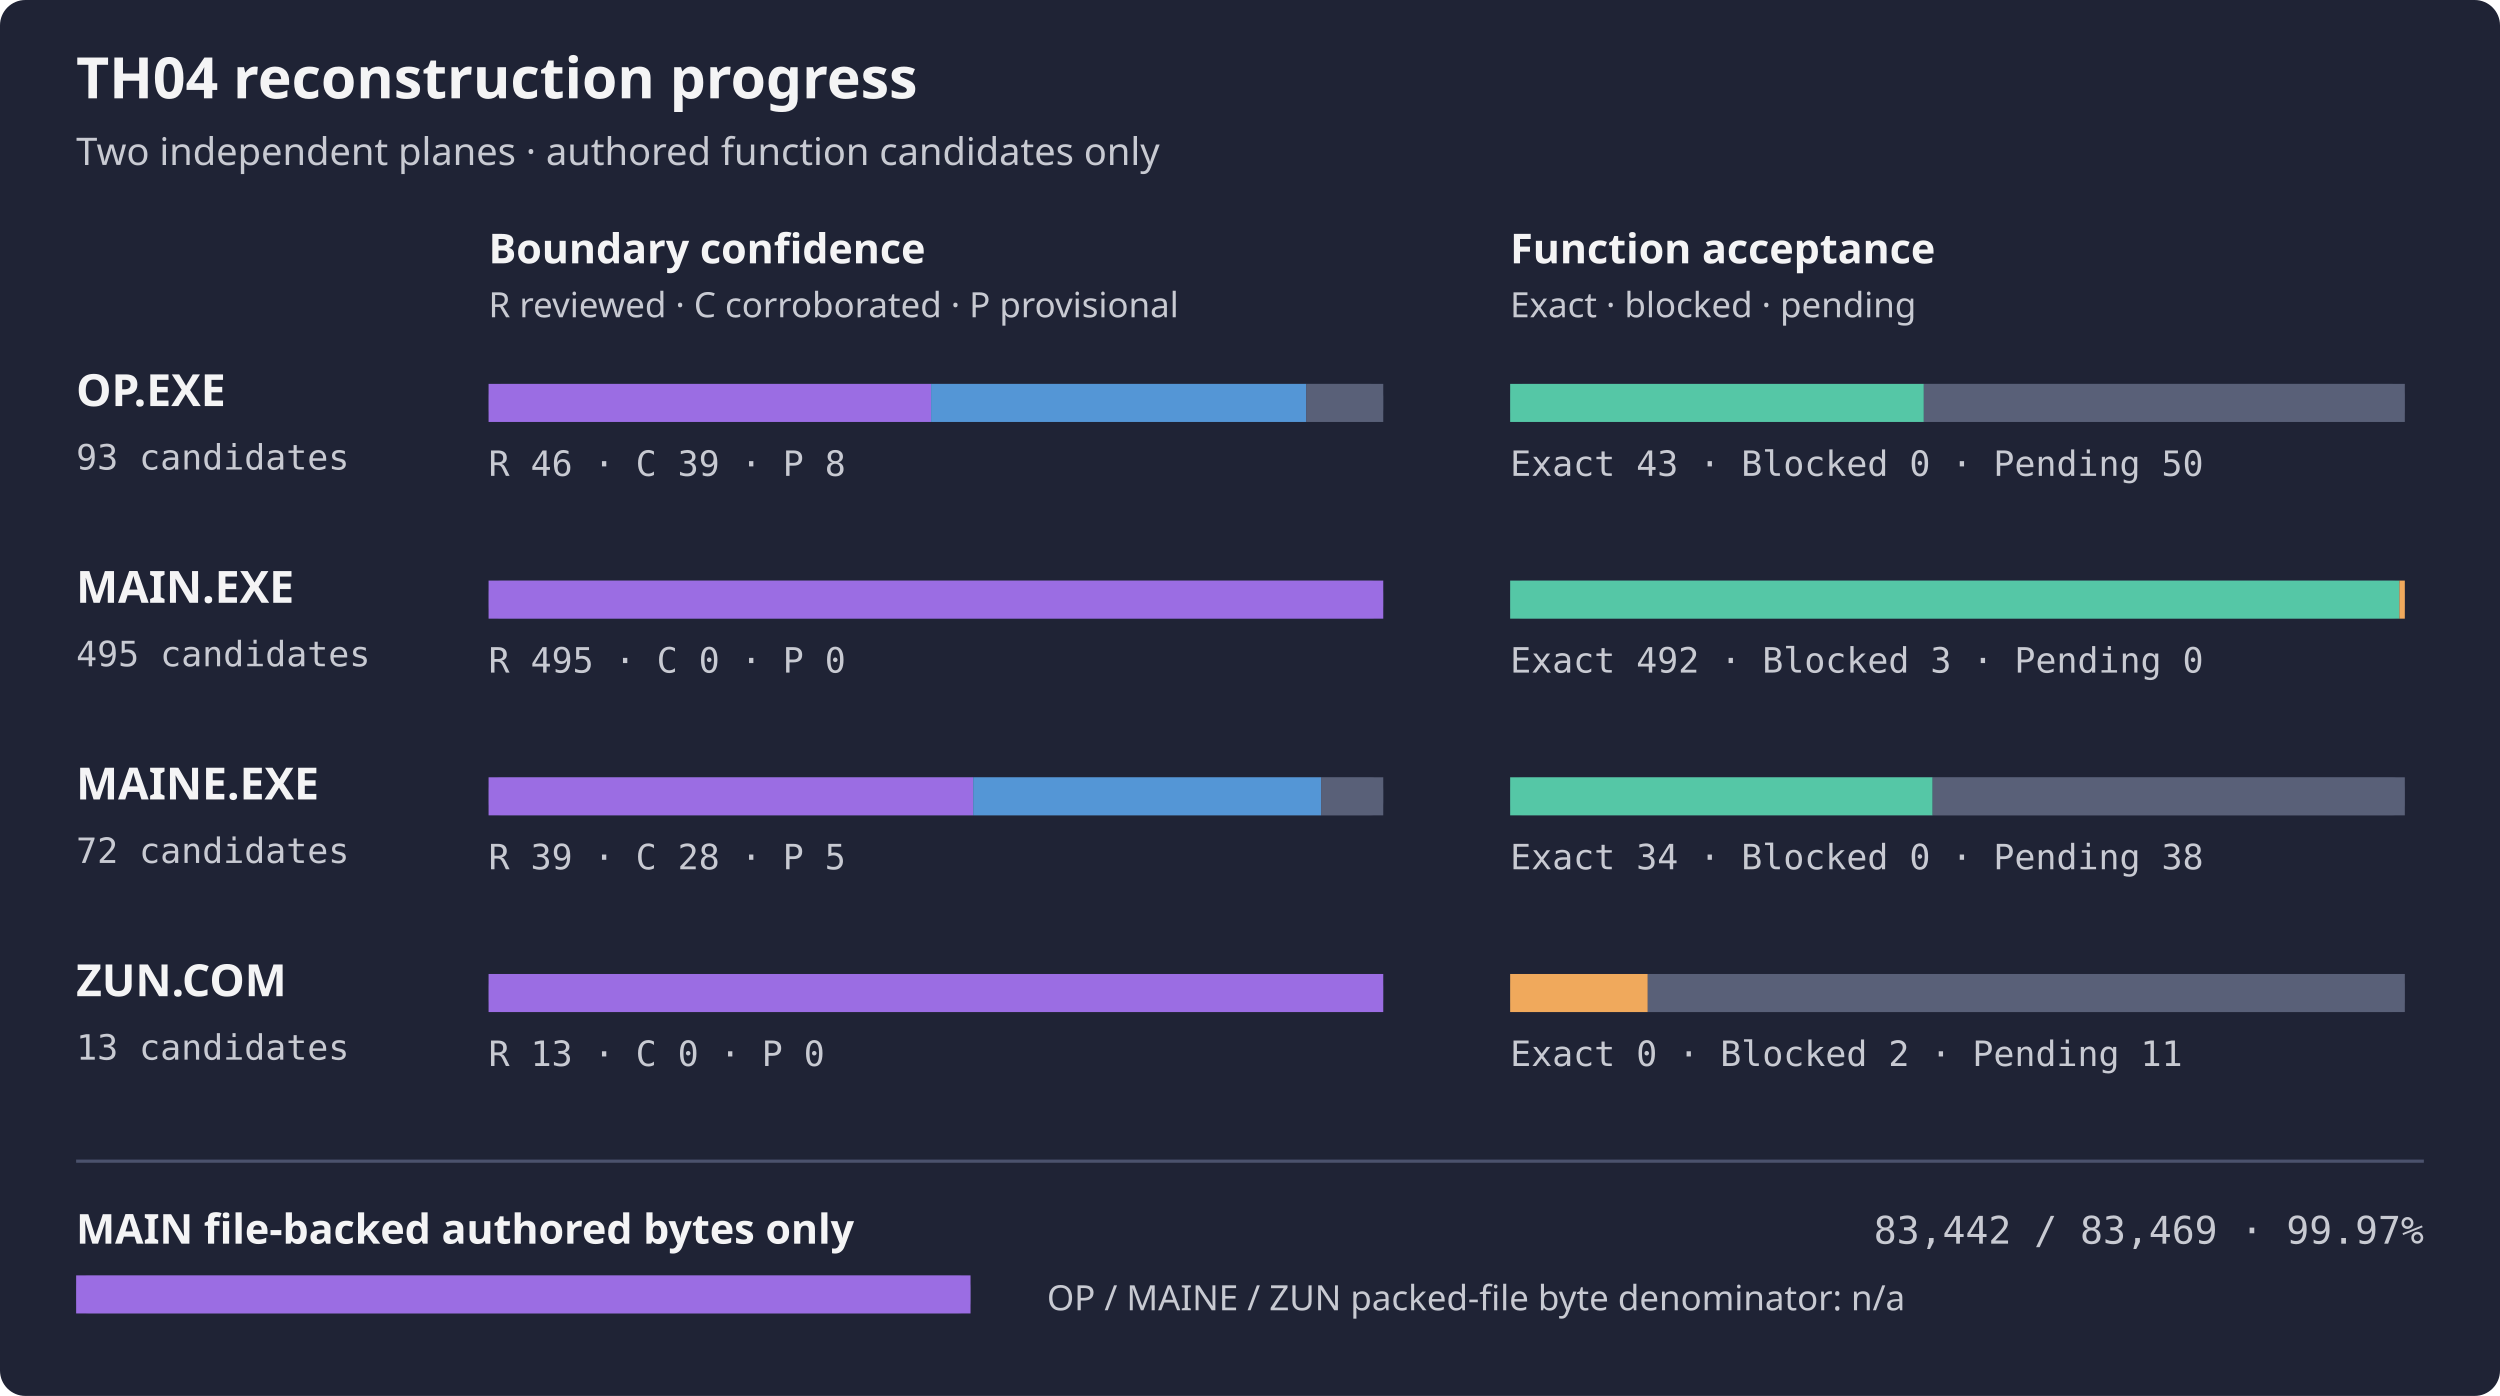
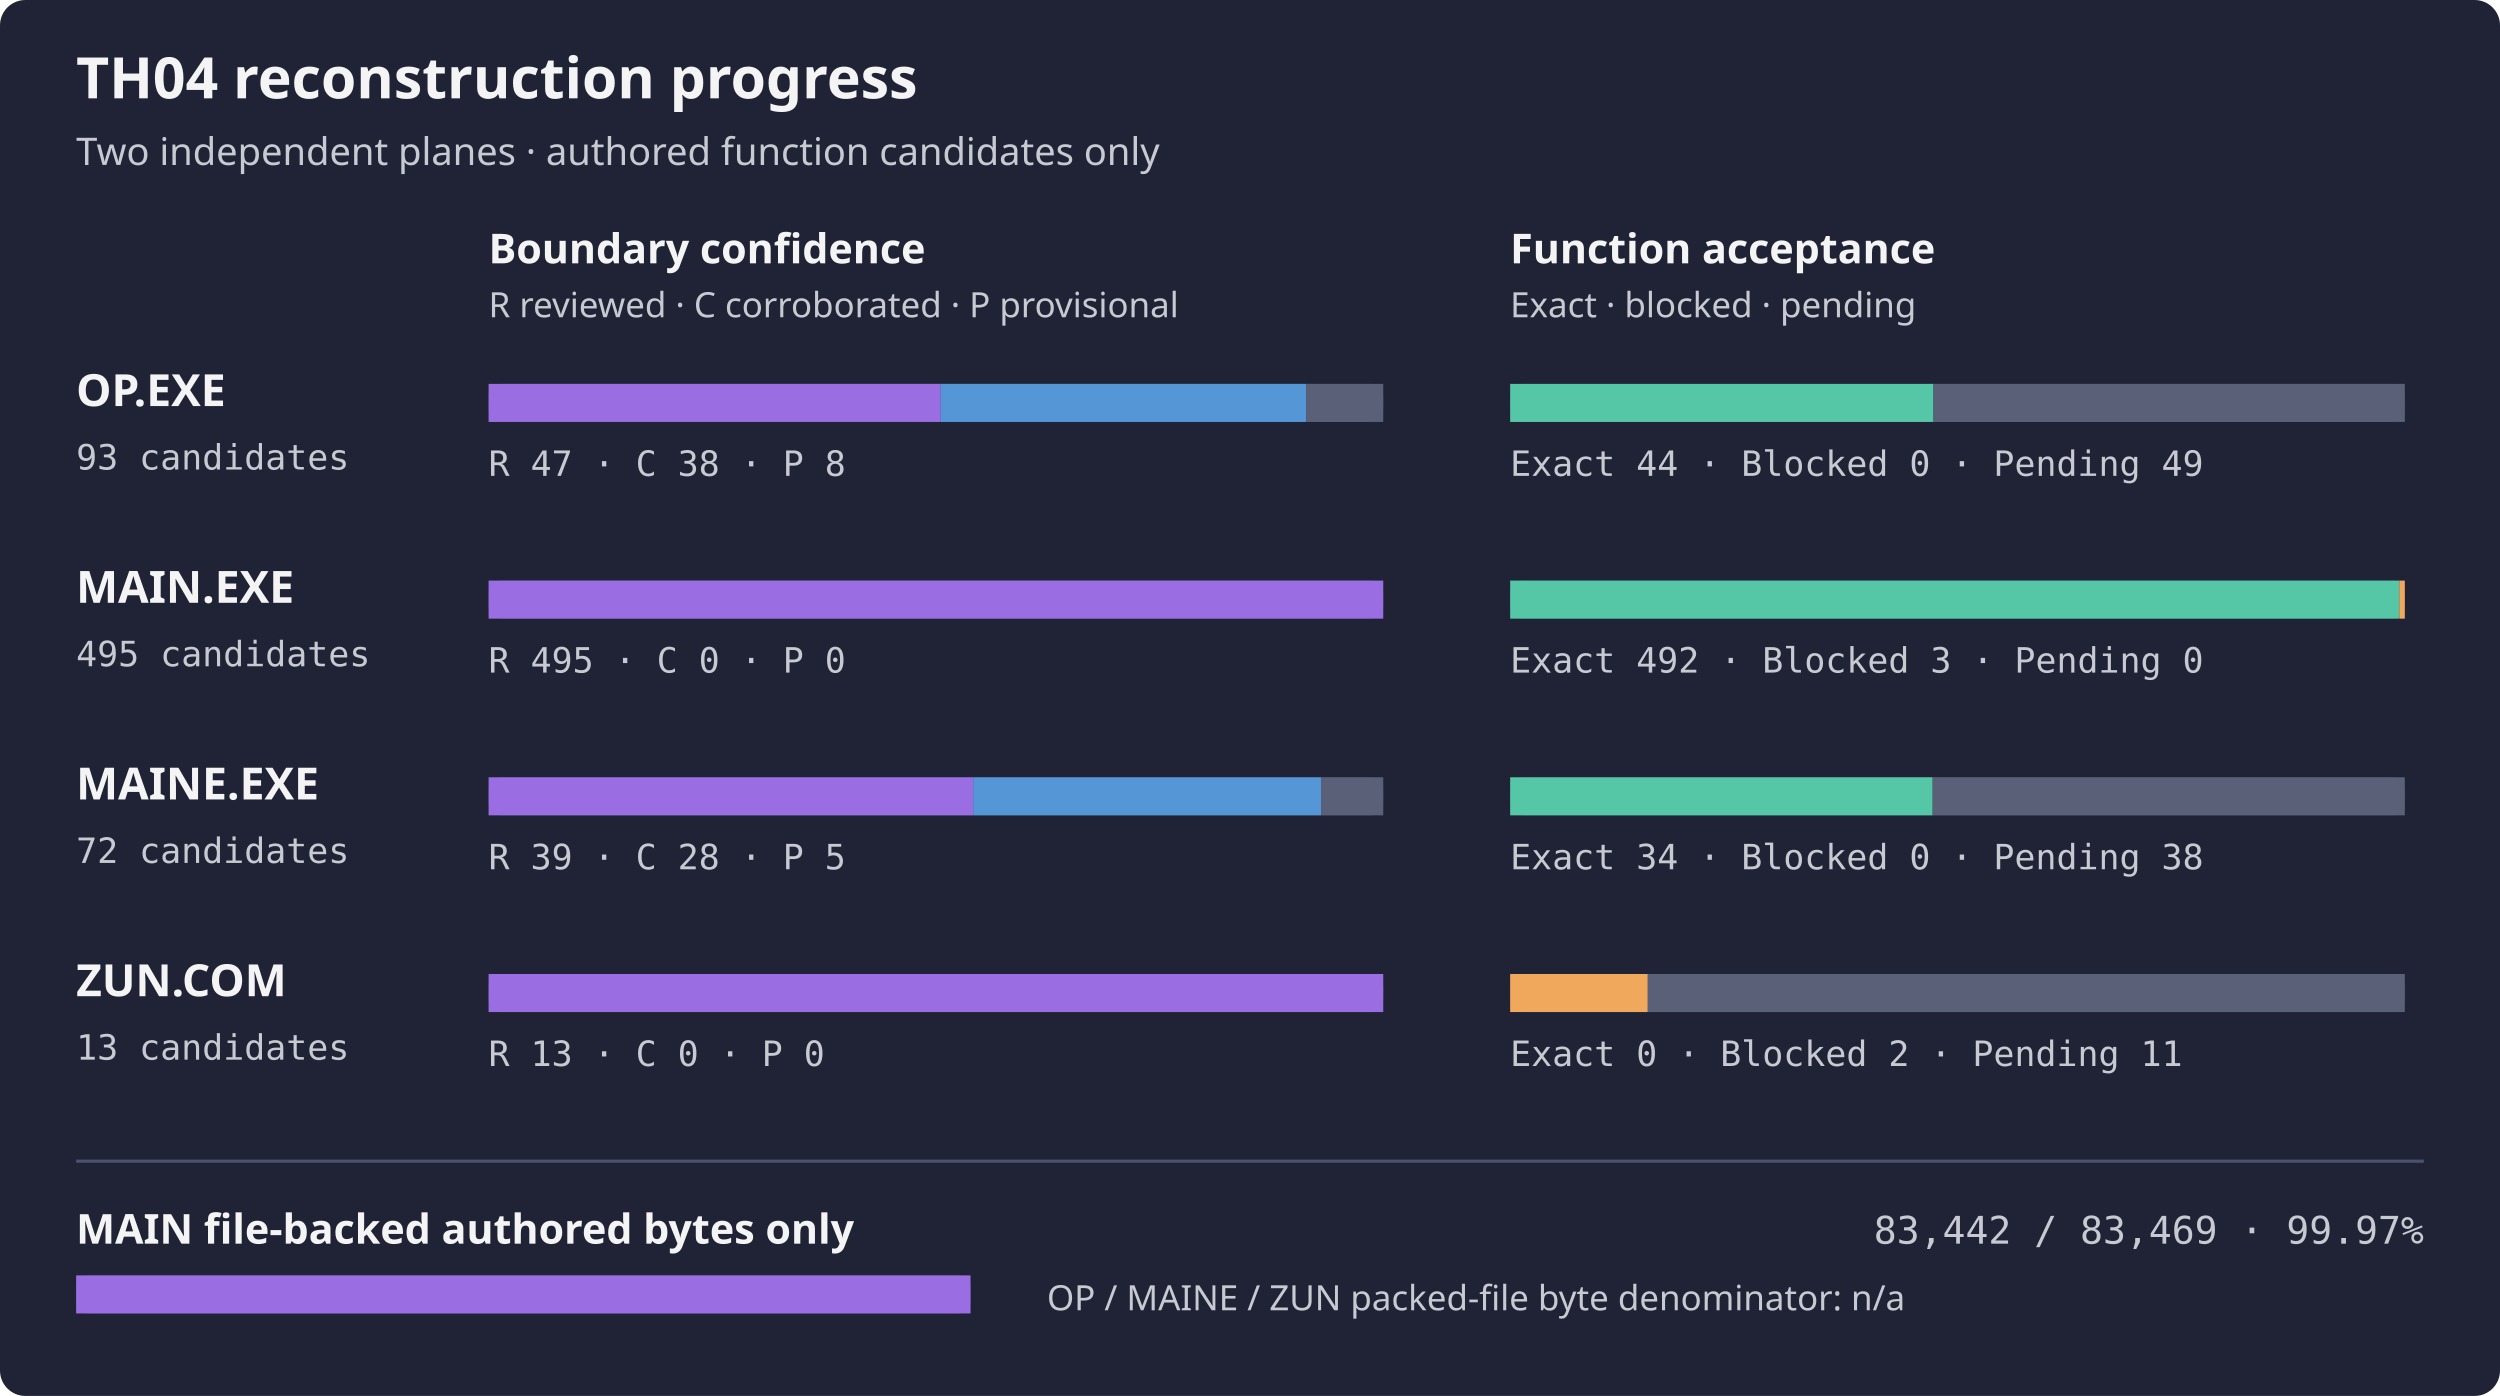
<svg xmlns="http://www.w3.org/2000/svg" width="788" height="440" role="img" aria-label="TH04 per-artifact reconstruction progress">
  <rect width="788" height="440" rx="8" fill="#1f2335" />
  <text x="24" y="31" fill="#f4f4f5" font-family="sans-serif" font-size="18" font-weight="600">TH04 reconstruction progress</text>
  <text x="24" y="52" fill="#c8cad2" font-family="sans-serif" font-size="12">Two independent planes · authored function candidates only</text>
  <text x="154" y="83" fill="#f4f4f5" font-family="sans-serif" font-size="13" font-weight="600">Boundary confidence</text>
  <text x="476" y="83" fill="#f4f4f5" font-family="sans-serif" font-size="13" font-weight="600">Function acceptance</text>
  <text x="154" y="100" fill="#c8cad2" font-family="sans-serif" font-size="11">R reviewed · C corroborated · P provisional</text>
  <text x="476" y="100" fill="#c8cad2" font-family="sans-serif" font-size="11">Exact · blocked · pending</text>
  <text x="24" y="128" fill="#f4f4f5" font-family="sans-serif" font-size="14" font-weight="600">OP.EXE</text>
  <text x="24" y="148" fill="#c8cad2" font-family="monospace" font-size="11">93 candidates</text>
  <rect x="154" y="121" width="282" height="12" rx="4" fill="#353b52" />
-   <rect x="154.00" y="121" width="139.48" height="12" fill="#9b6de3" />
-   <rect x="293.48" y="121" width="118.26" height="12" fill="#5496d6" />
+   <rect x="154.00" y="121" width="142.52" height="12" fill="#9b6de3" />
+   <rect x="296.52" y="121" width="115.23" height="12" fill="#5496d6" />
  <rect x="411.74" y="121" width="24.26" height="12" fill="#596078" />
  <rect x="476" y="121" width="282" height="12" rx="4" fill="#353b52" />
-   <rect x="476.00" y="121" width="130.39" height="12" fill="#55c7a6" />
-   <rect x="606.39" y="121" width="151.61" height="12" fill="#596078" />
-   <text x="154" y="150" fill="#c8cad2" font-family="monospace" font-size="11">R 46 · C 39 · P 8</text>
-   <text x="476" y="150" fill="#c8cad2" font-family="monospace" font-size="11">Exact 43 · Blocked 0 · Pending 50</text>
+   <rect x="476.00" y="121" width="133.42" height="12" fill="#55c7a6" />
+   <rect x="609.42" y="121" width="148.58" height="12" fill="#596078" />
+   <text x="154" y="150" fill="#c8cad2" font-family="monospace" font-size="11">R 47 · C 38 · P 8</text>
+   <text x="476" y="150" fill="#c8cad2" font-family="monospace" font-size="11">Exact 44 · Blocked 0 · Pending 49</text>
  <text x="24" y="190" fill="#f4f4f5" font-family="sans-serif" font-size="14" font-weight="600">MAIN.EXE</text>
  <text x="24" y="210" fill="#c8cad2" font-family="monospace" font-size="11">495 candidates</text>
  <rect x="154" y="183" width="282" height="12" rx="4" fill="#353b52" />
  <rect x="154.00" y="183" width="282.00" height="12" fill="#9b6de3" />
  <rect x="476" y="183" width="282" height="12" rx="4" fill="#353b52" />
  <rect x="476.00" y="183" width="280.29" height="12" fill="#55c7a6" />
  <rect x="756.29" y="183" width="1.71" height="12" fill="#f0a95c" />
  <text x="154" y="212" fill="#c8cad2" font-family="monospace" font-size="11">R 495 · C 0 · P 0</text>
  <text x="476" y="212" fill="#c8cad2" font-family="monospace" font-size="11">Exact 492 · Blocked 3 · Pending 0</text>
  <text x="24" y="252" fill="#f4f4f5" font-family="sans-serif" font-size="14" font-weight="600">MAINE.EXE</text>
  <text x="24" y="272" fill="#c8cad2" font-family="monospace" font-size="11">72 candidates</text>
  <rect x="154" y="245" width="282" height="12" rx="4" fill="#353b52" />
  <rect x="154.00" y="245" width="152.75" height="12" fill="#9b6de3" />
  <rect x="306.75" y="245" width="109.67" height="12" fill="#5496d6" />
  <rect x="416.42" y="245" width="19.58" height="12" fill="#596078" />
  <rect x="476" y="245" width="282" height="12" rx="4" fill="#353b52" />
  <rect x="476.00" y="245" width="133.17" height="12" fill="#55c7a6" />
  <rect x="609.17" y="245" width="148.83" height="12" fill="#596078" />
  <text x="154" y="274" fill="#c8cad2" font-family="monospace" font-size="11">R 39 · C 28 · P 5</text>
  <text x="476" y="274" fill="#c8cad2" font-family="monospace" font-size="11">Exact 34 · Blocked 0 · Pending 38</text>
  <text x="24" y="314" fill="#f4f4f5" font-family="sans-serif" font-size="14" font-weight="600">ZUN.COM</text>
  <text x="24" y="334" fill="#c8cad2" font-family="monospace" font-size="11">13 candidates</text>
  <rect x="154" y="307" width="282" height="12" rx="4" fill="#353b52" />
  <rect x="154.00" y="307" width="282.00" height="12" fill="#9b6de3" />
  <rect x="476" y="307" width="282" height="12" rx="4" fill="#353b52" />
  <rect x="476.00" y="307" width="43.38" height="12" fill="#f0a95c" />
  <rect x="519.38" y="307" width="238.62" height="12" fill="#596078" />
  <text x="154" y="336" fill="#c8cad2" font-family="monospace" font-size="11">R 13 · C 0 · P 0</text>
  <text x="476" y="336" fill="#c8cad2" font-family="monospace" font-size="11">Exact 0 · Blocked 2 · Pending 11</text>
  <path d="M24 366 H764" stroke="#4b526d" />
  <text x="24" y="392" fill="#f4f4f5" font-family="sans-serif" font-size="13" font-weight="600">MAIN file-backed authored bytes only</text>
  <text x="764" y="392" fill="#c8cad2" text-anchor="end" font-family="monospace" font-size="12">83,442 / 83,469 · 99.97%</text>
  <rect x="24" y="402" width="282" height="12" rx="4" fill="#353b52" />
  <rect x="24" y="402" width="281.91" height="12" fill="#9b6de3" />
  <text x="330" y="413" fill="#c8cad2" font-family="sans-serif" font-size="11">OP / MAINE / ZUN packed-file byte denominator: n/a</text>
</svg>
